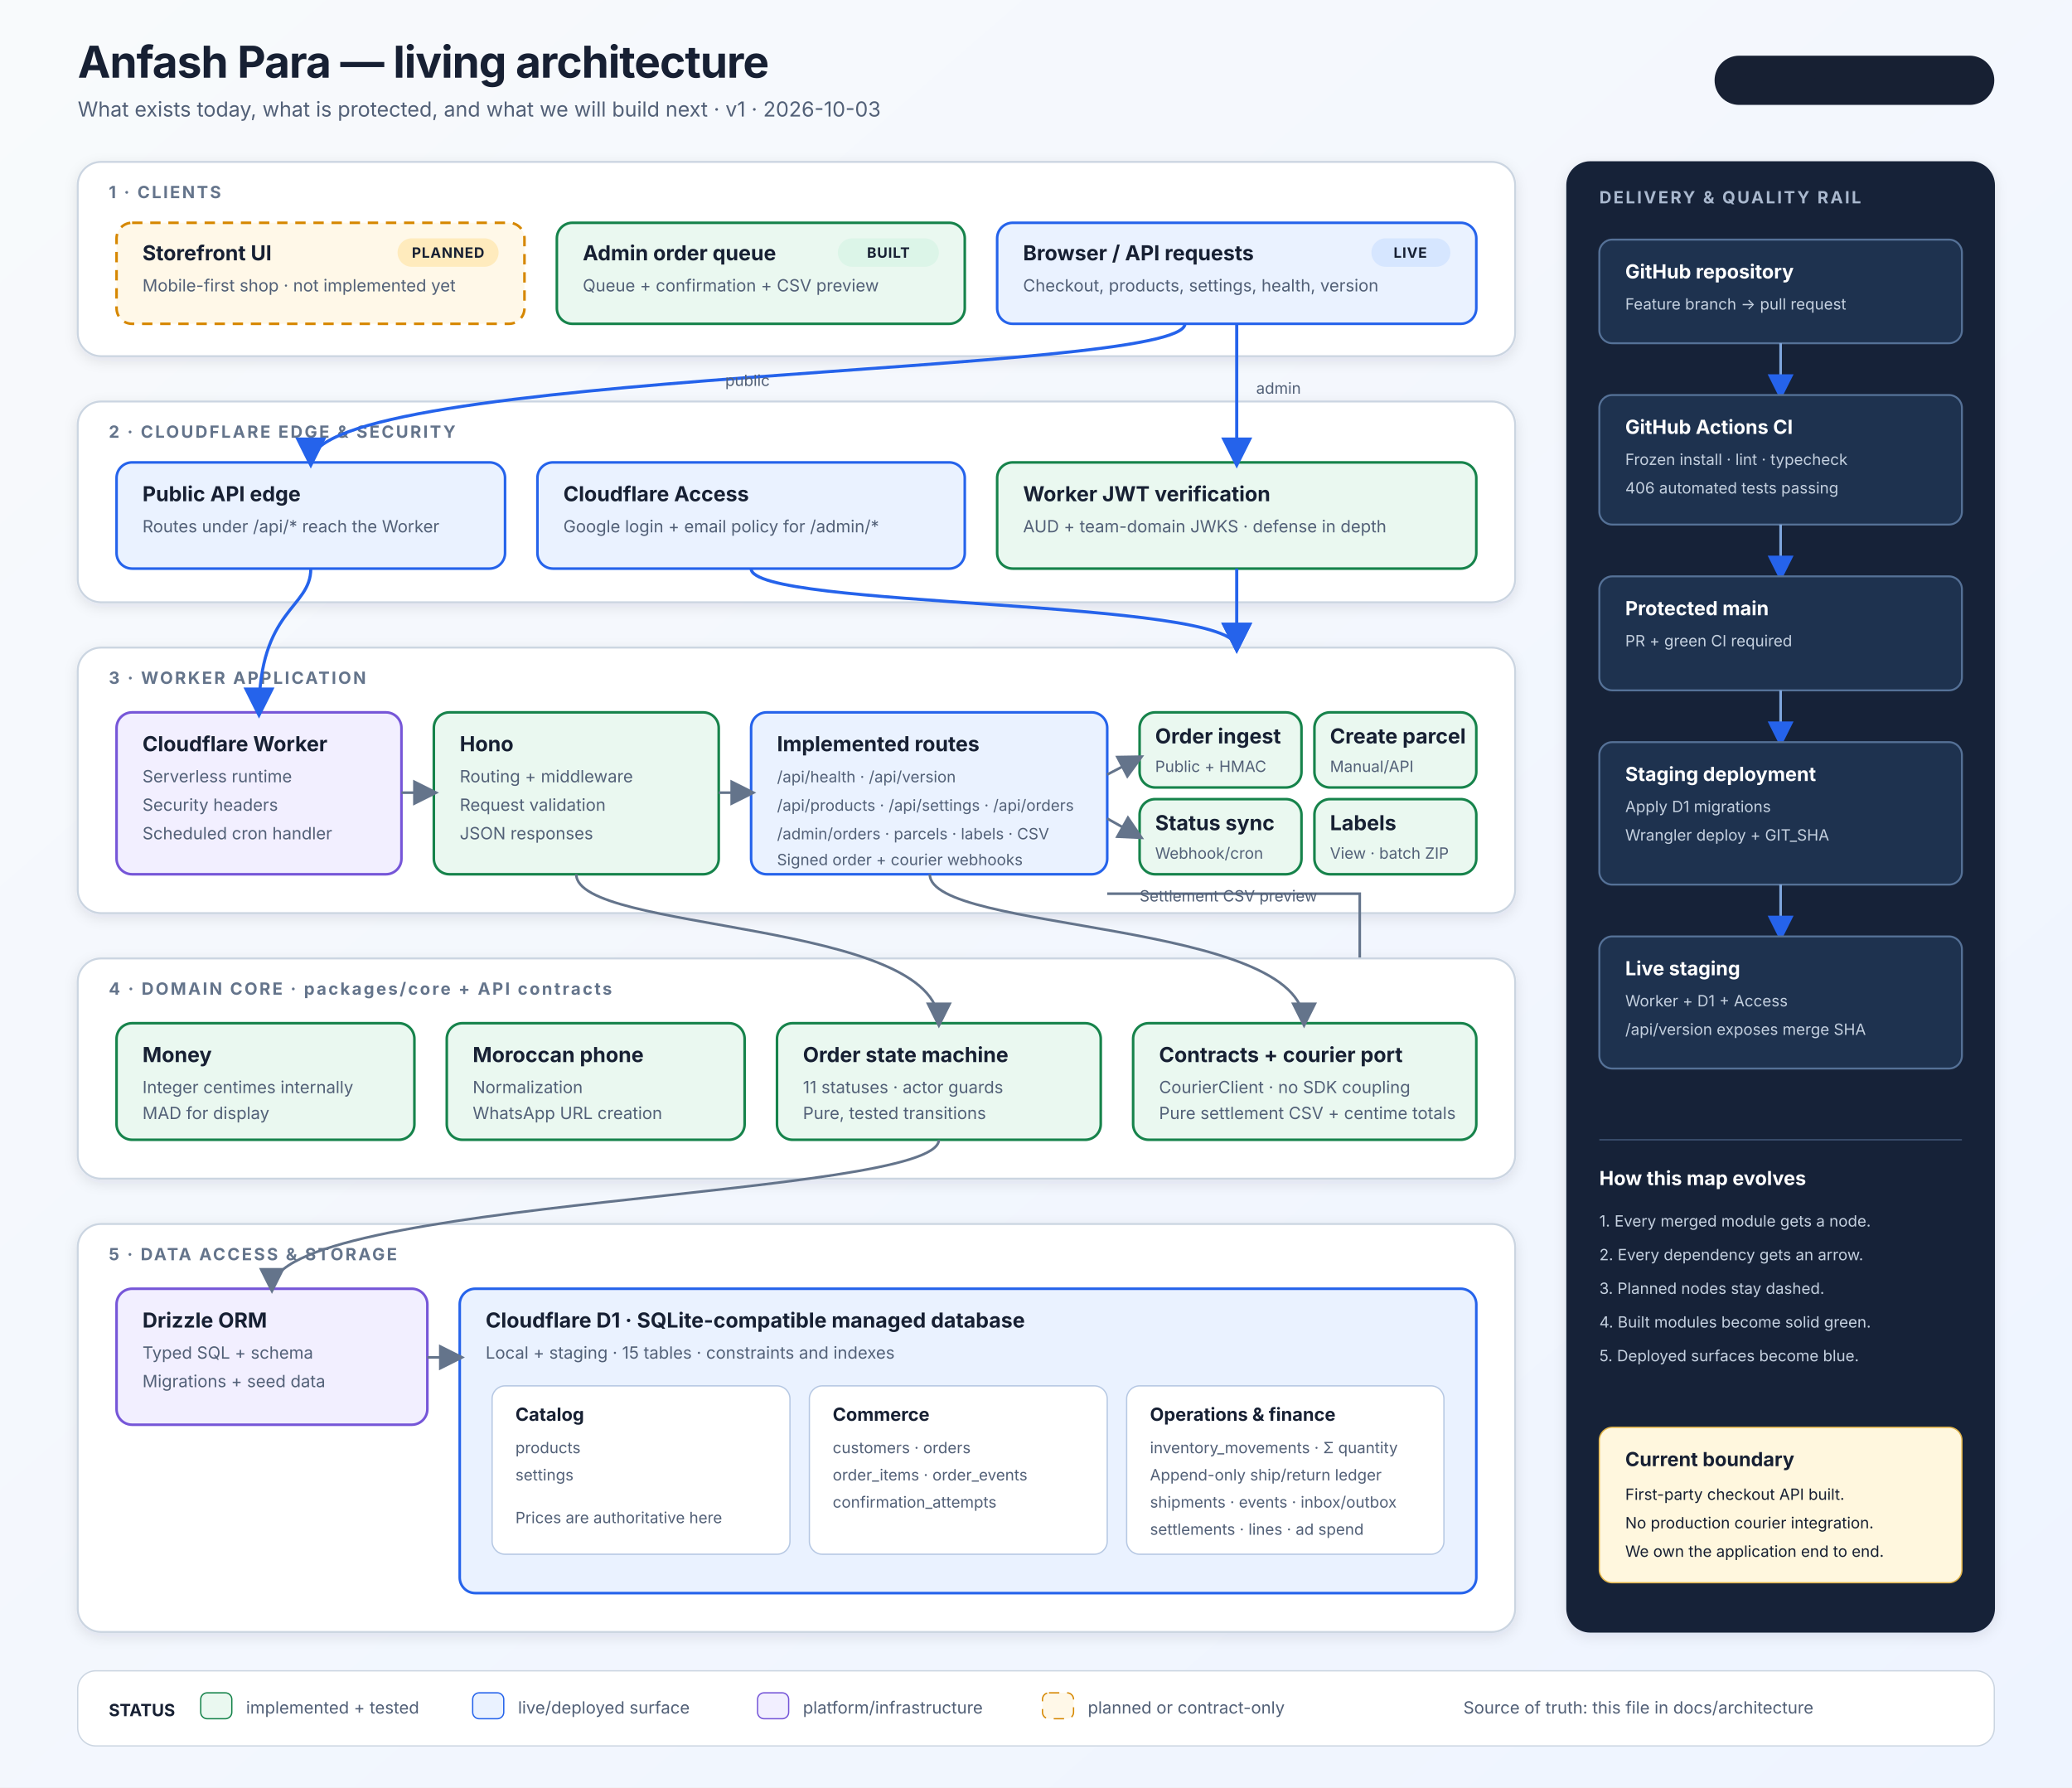
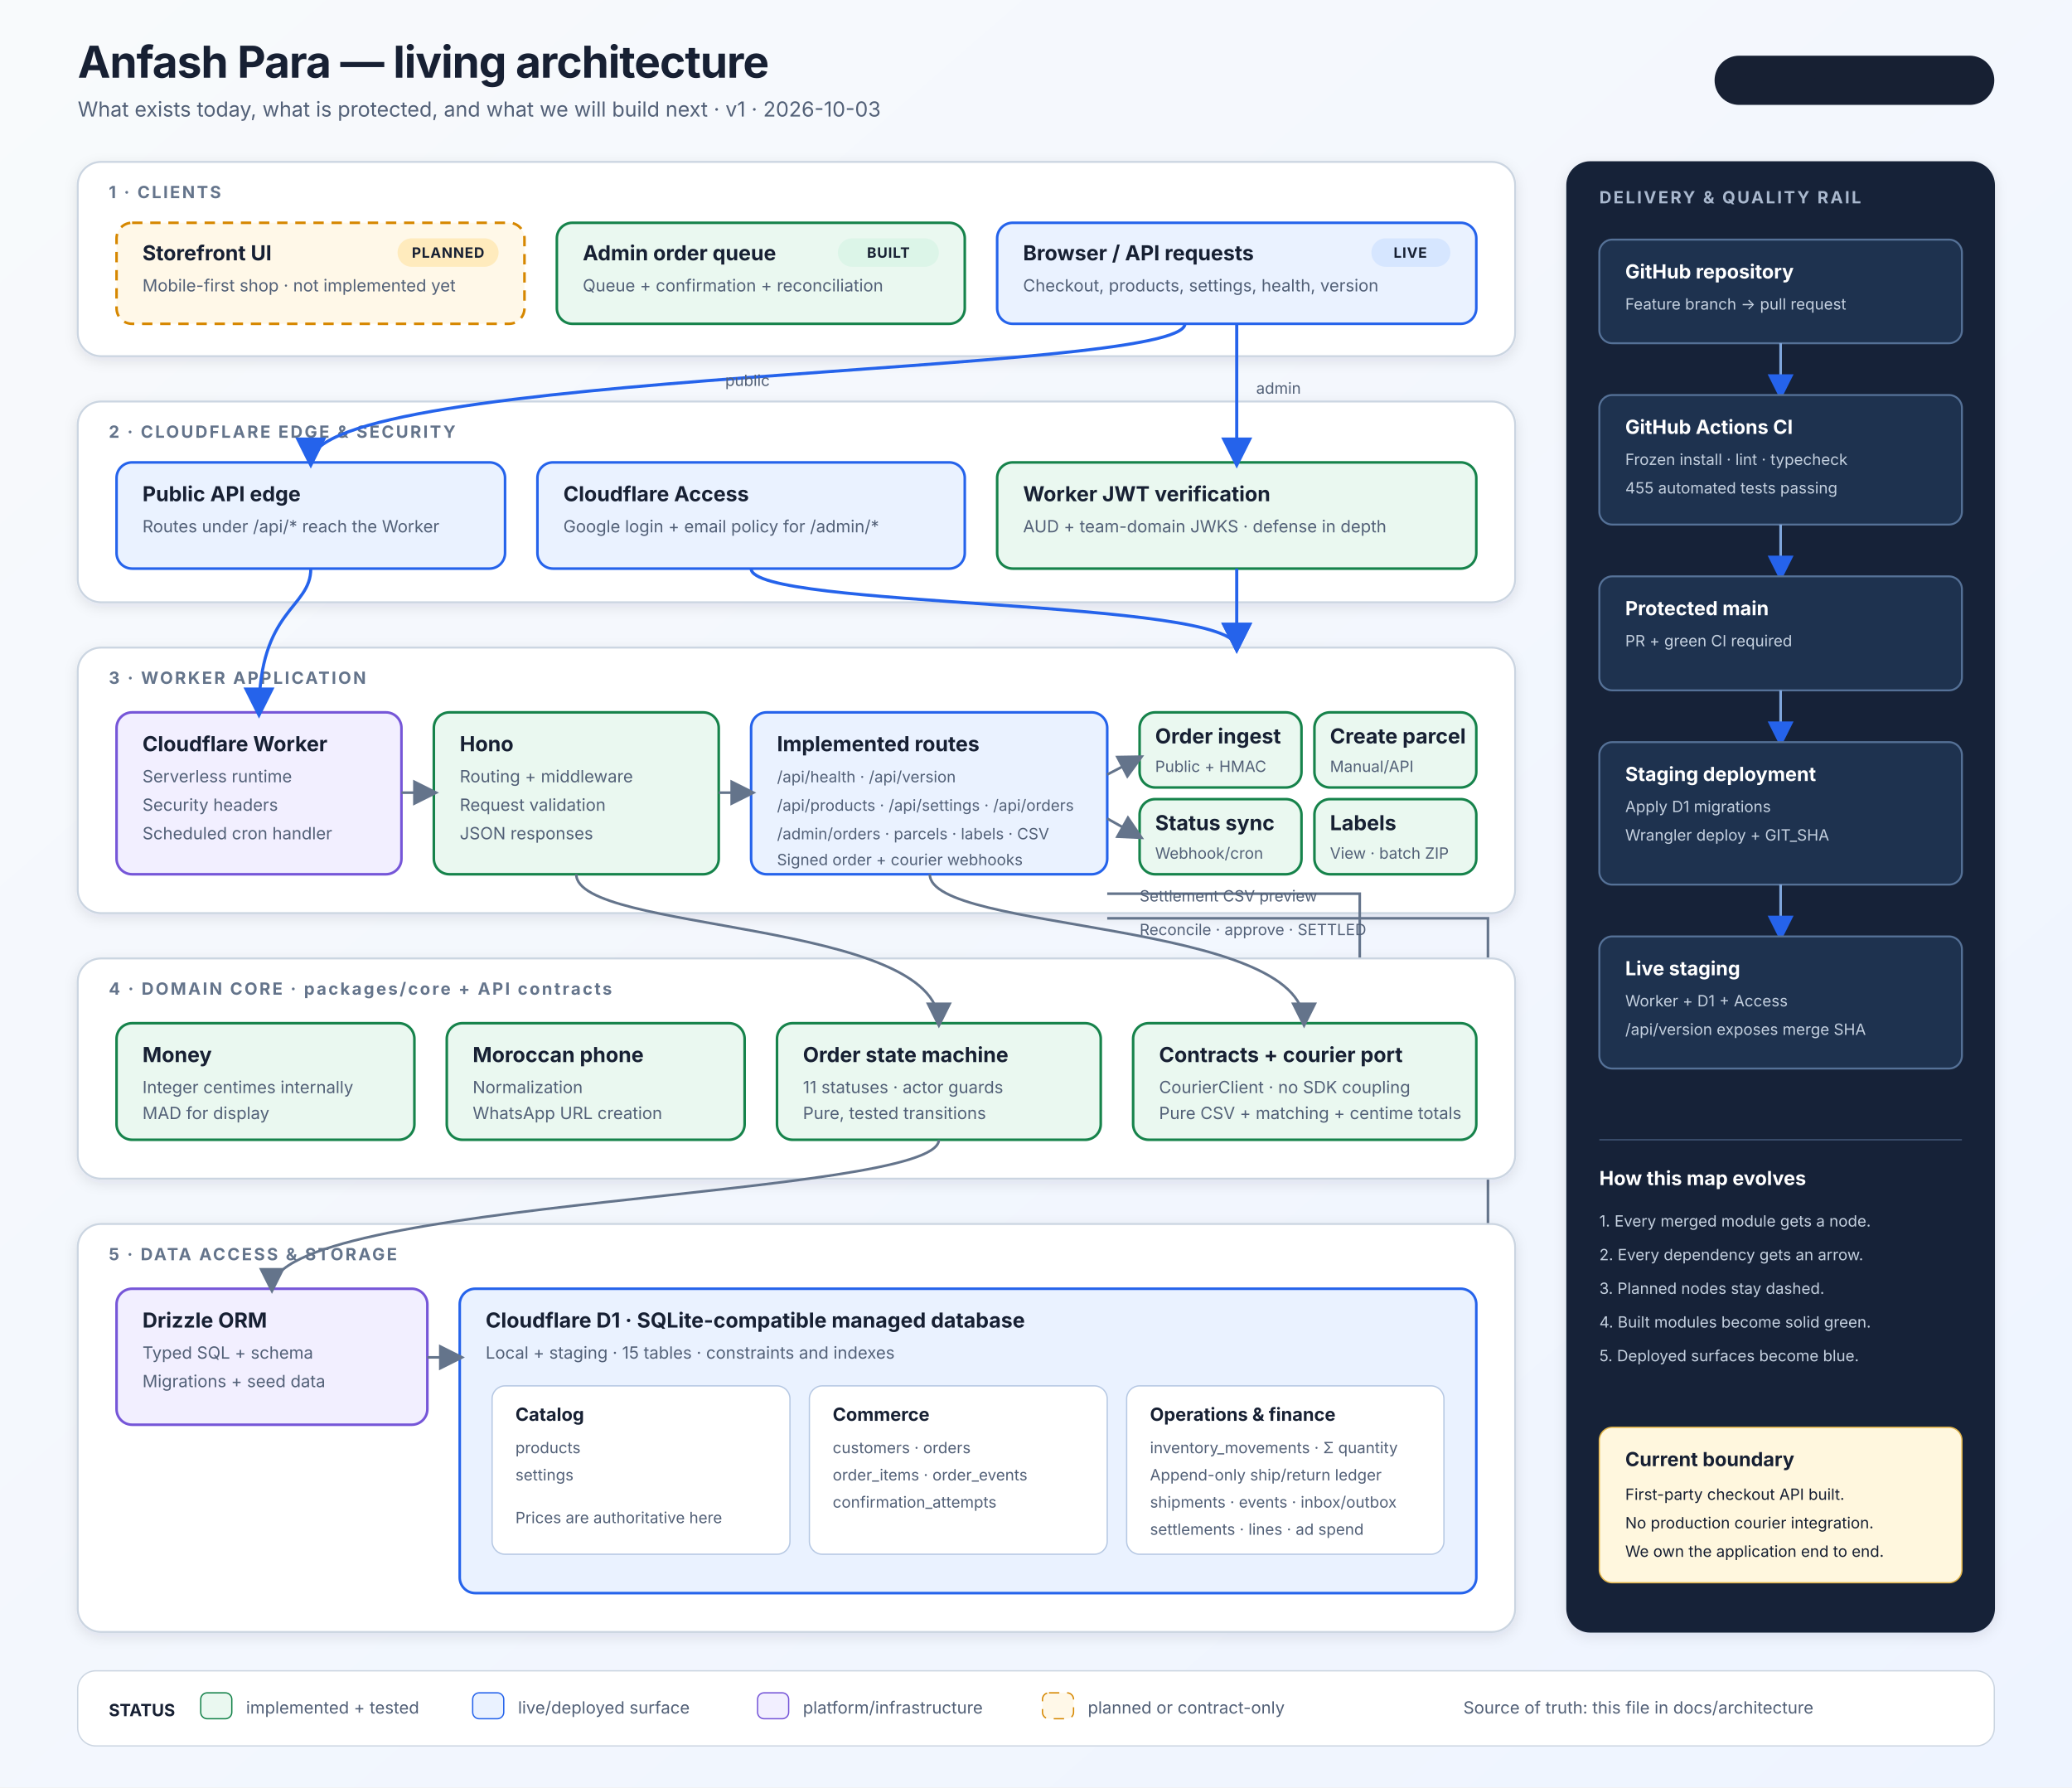
<svg xmlns="http://www.w3.org/2000/svg" width="1600" height="1380" viewBox="0 0 1600 1380" role="img" aria-labelledby="title description">
  <defs>
    <linearGradient id="page-bg" x1="0" y1="0" x2="1" y2="1">
      <stop offset="0" stop-color="#f8fafc" />
      <stop offset="1" stop-color="#eef4ff" />
    </linearGradient>
    <filter id="shadow" x="-10%" y="-10%" width="120%" height="130%">
      <feDropShadow dx="0" dy="3" stdDeviation="5" flood-color="#0f172a" flood-opacity="0.10" />
    </filter>
    <marker id="arrow" markerWidth="10" markerHeight="10" refX="8" refY="5" orient="auto" markerUnits="strokeWidth">
      <path d="M0,0 L10,5 L0,10 z" fill="#64748b" />
    </marker>
    <marker id="arrow-blue" markerWidth="10" markerHeight="10" refX="8" refY="5" orient="auto" markerUnits="strokeWidth">
      <path d="M0,0 L10,5 L0,10 z" fill="#2563eb" />
    </marker>
    <style>
      text { font-family: Inter, "Segoe UI", Arial, sans-serif; fill: #172033; }
      .title { font-size: 34px; font-weight: 750; letter-spacing: -0.6px; }
      .subtitle { font-size: 16px; fill: #526077; }
      .layer { fill: #ffffff; stroke: #cbd5e1; stroke-width: 1.5; rx: 18; filter: url(#shadow); }
      .layer-label { font-size: 13px; font-weight: 750; letter-spacing: 1.5px; fill: #64748b; }
      .node { stroke-width: 2; rx: 12; }
      .live { fill: #eaf2ff; stroke: #2563eb; }
      .implemented { fill: #eaf8f0; stroke: #16834b; }
      .infra { fill: #f2efff; stroke: #7656d8; }
      .planned { fill: #fff8e8; stroke: #d68700; stroke-dasharray: 8 6; }
      .future { fill: #f4f6f8; stroke: #94a3b8; stroke-dasharray: 5 5; }
      .node-title { font-size: 16px; font-weight: 700; }
      .node-copy { font-size: 13px; fill: #526077; }
      .node-small { font-size: 12px; fill: #526077; }
      .flow { fill: none; stroke: #64748b; stroke-width: 2; marker-end: url(#arrow); }
      .flow-blue { fill: none; stroke: #2563eb; stroke-width: 2.4; marker-end: url(#arrow-blue); }
      .flow-dashed { fill: none; stroke: #d68700; stroke-width: 2; stroke-dasharray: 7 6; marker-end: url(#arrow); }
      .rail { fill: #132238; stroke: #132238; rx: 18; filter: url(#shadow); }
      .rail-title { font-size: 13px; font-weight: 750; letter-spacing: 1.5px; fill: #a9b8ce; }
      .rail-node { fill: #1e324f; stroke: #557197; stroke-width: 1.5; rx: 10; }
      .rail-node-title { fill: #ffffff; font-size: 15px; font-weight: 700; }
      .rail-copy { fill: #c4d0df; font-size: 12px; }
      .rail-flow { fill: none; stroke: #7fa6dc; stroke-width: 2; marker-end: url(#arrow-blue); }
      .badge-text { font-size: 11px; font-weight: 750; letter-spacing: 0.5px; }
      .note { font-size: 13px; fill: #526077; }
    </style>
  </defs>
  <rect width="1600" height="1380" fill="url(#page-bg)" />
  <g id="document-header">
    <text x="60" y="60" class="title">Anfash Para — living architecture</text>
    <text x="60" y="90" class="subtitle">What exists today, what is protected, and what we will build next · v1 · 2026-10-03</text>
    <rect x="1324" y="43" width="216" height="38" rx="19" fill="#172033" />
    <text x="1432" y="67" text-anchor="middle" font-size="13" font-weight="700" fill="#ffffff">CLOUDFLARE-NATIVE STACK</text>
  </g>
  <g id="layer-clients" data-layer="clients">
    <rect x="60" y="125" width="1110" height="150" class="layer" />
    <text x="84" y="153" class="layer-label">1 · CLIENTS</text>
    <g id="module-storefront-ui" data-status="planned">
      <rect x="90" y="172" width="315" height="78" class="node planned" />
      <text x="110" y="201" class="node-title">Storefront UI</text>
      <text x="110" y="225" class="node-copy">Mobile-first shop · not implemented yet</text>
      <rect x="307" y="184" width="78" height="22" rx="11" fill="#ffebbd" />
      <text x="346" y="199" text-anchor="middle" class="badge-text" fill="#9a5c00">PLANNED</text>
    </g>
    <g id="module-admin-ui" data-status="implemented">
      <rect x="430" y="172" width="315" height="78" class="node implemented" />
      <text x="450" y="201" class="node-title">Admin order queue</text>
-       <text x="450" y="225" class="node-copy">Queue + confirmation + CSV preview</text>
+       <text x="450" y="225" class="node-copy">Queue + confirmation + reconciliation</text>
      <rect x="647" y="184" width="78" height="22" rx="11" fill="#dcf5e8" />
      <text x="686" y="199" text-anchor="middle" class="badge-text" fill="#18794e">BUILT</text>
    </g>
    <g id="module-api-consumers" data-status="live">
      <rect x="770" y="172" width="370" height="78" class="node live" />
      <text x="790" y="201" class="node-title">Browser / API requests</text>
      <text x="790" y="225" class="node-copy">Checkout, products, settings, health, version</text>
      <rect x="1059" y="184" width="61" height="22" rx="11" fill="#d6e6ff" />
      <text x="1089" y="199" text-anchor="middle" class="badge-text" fill="#1d5bbf">LIVE</text>
    </g>
  </g>
  <g id="layer-edge" data-layer="edge-security">
    <rect x="60" y="310" width="1110" height="155" class="layer" />
    <text x="84" y="338" class="layer-label">2 · CLOUDFLARE EDGE &amp; SECURITY</text>
    <g id="module-public-edge" data-status="live">
      <rect x="90" y="357" width="300" height="82" class="node live" />
      <text x="110" y="387" class="node-title">Public API edge</text>
      <text x="110" y="411" class="node-copy">Routes under /api/* reach the Worker</text>
    </g>
    <g id="module-cloudflare-access" data-status="live">
      <rect x="415" y="357" width="330" height="82" class="node live" />
      <text x="435" y="387" class="node-title">Cloudflare Access</text>
      <text x="435" y="411" class="node-copy">Google login + email policy for /admin/*</text>
    </g>
    <g id="module-access-jwt" data-status="implemented">
      <rect x="770" y="357" width="370" height="82" class="node implemented" />
      <text x="790" y="387" class="node-title">Worker JWT verification</text>
      <text x="790" y="411" class="node-copy">AUD + team-domain JWKS · defense in depth</text>
    </g>
  </g>
  <g id="layer-application" data-layer="application">
    <rect x="60" y="500" width="1110" height="205" class="layer" />
    <text x="84" y="528" class="layer-label">3 · WORKER APPLICATION</text>
    <g id="module-worker-runtime" data-status="live">
      <rect x="90" y="550" width="220" height="125" class="node infra" />
      <text x="110" y="580" class="node-title">Cloudflare Worker</text>
      <text x="110" y="604" class="node-copy">Serverless runtime</text>
      <text x="110" y="626" class="node-copy">Security headers</text>
      <text x="110" y="648" class="node-copy">Scheduled cron handler</text>
    </g>
    <g id="module-hono-router" data-status="implemented">
      <rect x="335" y="550" width="220" height="125" class="node implemented" />
      <text x="355" y="580" class="node-title">Hono</text>
      <text x="355" y="604" class="node-copy">Routing + middleware</text>
      <text x="355" y="626" class="node-copy">Request validation</text>
      <text x="355" y="648" class="node-copy">JSON responses</text>
    </g>
    <g id="module-live-routes" data-status="live">
      <rect x="580" y="550" width="275" height="125" class="node live" />
      <text x="600" y="580" class="node-title">Implemented routes</text>
      <text x="600" y="604" class="node-small">/api/health · /api/version</text>
      <text x="600" y="626" class="node-small">/api/products · /api/settings · /api/orders</text>
      <text x="600" y="648" class="node-small">/admin/orders · parcels · labels · CSV</text>
      <text x="600" y="668" class="node-small">Signed order + courier webhooks</text>
    </g>
    <g id="module-order-ingestion" data-status="implemented">
      <rect x="880" y="550" width="125" height="58" class="node implemented" />
      <text x="892" y="574" class="node-title">Order ingest</text>
      <text x="892" y="596" class="node-small">Public + HMAC</text>
    </g>
    <g id="module-create-parcel" data-status="implemented">
      <rect x="1015" y="550" width="125" height="58" class="node implemented" />
      <text x="1027" y="574" class="node-title">Create parcel</text>
      <text x="1027" y="596" class="node-small">Manual/API</text>
    </g>
    <g id="module-status-sync" data-status="implemented">
      <rect x="880" y="617" width="125" height="58" class="node implemented" />
      <text x="892" y="641" class="node-title">Status sync</text>
      <text x="892" y="663" class="node-small">Webhook/cron</text>
    </g>
    <g id="module-shipment-labels" data-status="implemented">
      <rect x="1015" y="617" width="125" height="58" class="node implemented" />
      <text x="1027" y="641" class="node-title">Labels</text>
      <text x="1027" y="663" class="node-small">View · batch ZIP</text>
    </g>
    <g id="module-settlement-preview" data-status="implemented">
      <path d="M 855 690 H 1050 V 790" class="flow" />
      <text x="880" y="696" class="node-small">Settlement CSV preview</text>
    </g>
+     <g id="module-settlement-reconciliation" data-status="implemented">
+       <path d="M 855 709 H 1149 V 1105 H 1140" class="flow" />
+       <text x="880" y="722" class="node-small">Reconcile · approve · SETTLED</text>
+     </g>
  </g>
  <g id="layer-domain" data-layer="domain-core">
    <rect x="60" y="740" width="1110" height="170" class="layer" />
    <text x="84" y="768" class="layer-label">4 · DOMAIN CORE · packages/core + API contracts</text>
    <g id="module-money" data-status="implemented">
      <rect x="90" y="790" width="230" height="90" class="node implemented" />
      <text x="110" y="820" class="node-title">Money</text>
      <text x="110" y="844" class="node-copy">Integer centimes internally</text>
      <text x="110" y="864" class="node-copy">MAD for display</text>
    </g>
    <g id="module-phone" data-status="implemented">
      <rect x="345" y="790" width="230" height="90" class="node implemented" />
      <text x="365" y="820" class="node-title">Moroccan phone</text>
      <text x="365" y="844" class="node-copy">Normalization</text>
      <text x="365" y="864" class="node-copy">WhatsApp URL creation</text>
    </g>
    <g id="module-order-state-machine" data-status="implemented">
      <rect x="600" y="790" width="250" height="90" class="node implemented" />
      <text x="620" y="820" class="node-title">Order state machine</text>
      <text x="620" y="844" class="node-copy">11 statuses · actor guards</text>
      <text x="620" y="864" class="node-copy">Pure, tested transitions</text>
    </g>
    <g id="module-internal-contracts" data-status="implemented">
      <rect x="875" y="790" width="265" height="90" class="node implemented" />
      <text x="895" y="820" class="node-title">Contracts + courier port</text>
      <text x="895" y="844" class="node-copy">CourierClient · no SDK coupling</text>
      <g id="module-settlement-parser" data-status="implemented">
-         <text x="895" y="864" class="node-copy">Pure settlement CSV + centime totals</text>
+         <g id="module-settlement-matching" data-status="implemented">
+           <text x="895" y="864" class="node-copy">Pure CSV + matching + centime totals</text>
+         </g>
      </g>
    </g>
  </g>
  <g id="layer-data" data-layer="data">
    <rect x="60" y="945" width="1110" height="315" class="layer" />
    <text x="84" y="973" class="layer-label">5 · DATA ACCESS &amp; STORAGE</text>
    <g id="module-drizzle" data-status="implemented">
      <rect x="90" y="995" width="240" height="105" class="node infra" />
      <text x="110" y="1025" class="node-title">Drizzle ORM</text>
      <text x="110" y="1049" class="node-copy">Typed SQL + schema</text>
      <text x="110" y="1071" class="node-copy">Migrations + seed data</text>
    </g>
    <g id="module-d1" data-status="live">
      <rect x="355" y="995" width="785" height="235" class="node live" />
      <text x="375" y="1025" class="node-title">Cloudflare D1 · SQLite-compatible managed database</text>
      <text x="375" y="1049" class="node-copy">Local + staging · 15 tables · constraints and indexes</text>
      <g id="data-catalog">
        <rect x="380" y="1070" width="230" height="130" rx="10" fill="#ffffff" stroke="#b6c8e3" />
        <text x="398" y="1097" font-size="14" font-weight="700">Catalog</text>
        <text x="398" y="1122" class="node-small">products</text>
        <text x="398" y="1143" class="node-small">settings</text>
        <text x="398" y="1176" class="node-small">Prices are authoritative here</text>
      </g>
      <g id="data-commerce">
        <rect x="625" y="1070" width="230" height="130" rx="10" fill="#ffffff" stroke="#b6c8e3" />
        <text x="643" y="1097" font-size="14" font-weight="700">Commerce</text>
        <text x="643" y="1122" class="node-small">customers · orders</text>
        <text x="643" y="1143" class="node-small">order_items · order_events</text>
        <text x="643" y="1164" class="node-small">confirmation_attempts</text>
      </g>
      <g id="data-operations">
        <rect x="870" y="1070" width="245" height="130" rx="10" fill="#ffffff" stroke="#b6c8e3" />
        <text x="888" y="1097" font-size="14" font-weight="700">Operations &amp; finance</text>
        <g id="module-inventory-ledger" data-status="implemented">
          <text x="888" y="1122" class="node-small">inventory_movements · Σ quantity</text>
          <text x="888" y="1143" class="node-small">Append-only ship/return ledger</text>
        </g>
        <text x="888" y="1164" class="node-small">shipments · events · inbox/outbox</text>
        <text x="888" y="1185" class="node-small">settlements · lines · ad spend</text>
      </g>
    </g>
  </g>
  <g id="delivery-rail" data-layer="delivery">
    <rect x="1210" y="125" width="330" height="1135" class="rail" />
    <text x="1235" y="157" class="rail-title">DELIVERY &amp; QUALITY RAIL</text>
    <g id="module-github" data-status="live">
      <rect x="1235" y="185" width="280" height="80" class="rail-node" />
      <text x="1255" y="215" class="rail-node-title">GitHub repository</text>
      <text x="1255" y="239" class="rail-copy">Feature branch → pull request</text>
    </g>
    <path d="M1375 265 L1375 305" class="rail-flow" />
    <g id="module-ci" data-status="live">
      <rect x="1235" y="305" width="280" height="100" class="rail-node" />
      <text x="1255" y="335" class="rail-node-title">GitHub Actions CI</text>
      <text x="1255" y="359" class="rail-copy">Frozen install · lint · typecheck</text>
-       <text x="1255" y="381" class="rail-copy">406 automated tests passing</text>
+       <text x="1255" y="381" class="rail-copy">455 automated tests passing</text>
    </g>
    <path d="M1375 405 L1375 445" class="rail-flow" />
    <g id="module-main-protection" data-status="live">
      <rect x="1235" y="445" width="280" height="88" class="rail-node" />
      <text x="1255" y="475" class="rail-node-title">Protected main</text>
      <text x="1255" y="499" class="rail-copy">PR + green CI required</text>
    </g>
    <path d="M1375 533 L1375 573" class="rail-flow" />
    <g id="module-deploy-workflow" data-status="live">
      <rect x="1235" y="573" width="280" height="110" class="rail-node" />
      <text x="1255" y="603" class="rail-node-title">Staging deployment</text>
      <text x="1255" y="627" class="rail-copy">Apply D1 migrations</text>
      <text x="1255" y="649" class="rail-copy">Wrangler deploy + GIT_SHA</text>
    </g>
    <path d="M1375 683 L1375 723" class="rail-flow" />
    <g id="module-staging" data-status="live">
      <rect x="1235" y="723" width="280" height="102" class="rail-node" />
      <text x="1255" y="753" class="rail-node-title">Live staging</text>
      <text x="1255" y="777" class="rail-copy">Worker + D1 + Access</text>
      <text x="1255" y="799" class="rail-copy">/api/version exposes merge SHA</text>
    </g>
    <g id="architecture-rules">
      <line x1="1235" y1="880" x2="1515" y2="880" stroke="#405675" />
      <text x="1235" y="915" class="rail-node-title">How this map evolves</text>
      <text x="1235" y="947" class="rail-copy">1. Every merged module gets a node.</text>
      <text x="1235" y="973" class="rail-copy">2. Every dependency gets an arrow.</text>
      <text x="1235" y="999" class="rail-copy">3. Planned nodes stay dashed.</text>
      <text x="1235" y="1025" class="rail-copy">4. Built modules become solid green.</text>
      <text x="1235" y="1051" class="rail-copy">5. Deployed surfaces become blue.</text>
    </g>
    <g id="current-boundary">
      <rect x="1235" y="1102" width="280" height="120" rx="10" fill="#fff7de" stroke="#e2b448" />
      <text x="1255" y="1132" font-size="15" font-weight="700" fill="#7d5100">Current boundary</text>
      <text x="1255" y="1158" font-size="12" fill="#755b2a">First-party checkout API built.</text>
      <text x="1255" y="1180" font-size="12" fill="#755b2a">No production courier integration.</text>
      <text x="1255" y="1202" font-size="12" fill="#755b2a">We own the application end to end.</text>
    </g>
  </g>
  <g id="flows" aria-label="System flows">
    <path d="M955 250 L955 357" class="flow-blue" />
    <text x="970" y="304" class="node-small">admin</text>
    <path d="M915 250 C915 290 240 285 240 357" class="flow-blue" />
    <text x="560" y="298" class="node-small">public</text>
    <path d="M580 439 C580 470 955 462 955 500" class="flow-blue" />
    <path d="M240 439 C240 470 200 470 200 550" class="flow-blue" />
    <path d="M955 439 L955 500" class="flow-blue" />
    <path d="M310 612 L335 612" class="flow" />
    <path d="M555 612 L580 612" class="flow" />
    <path d="M855 598 L880 585" class="flow" />
    <path d="M855 632 L880 646" class="flow" />
    <path d="M445 675 C445 720 725 710 725 790" class="flow" />
    <path d="M718 675 C718 720 1007 710 1007 790" class="flow" />
    <path d="M725 880 C725 925 210 925 210 995" class="flow" />
    <path d="M330 1048 L355 1048" class="flow" />
  </g>
  <g id="legend">
    <rect x="60" y="1290" width="1480" height="58" rx="14" fill="#ffffff" stroke="#cbd5e1" />
    <text x="84" y="1325" font-size="13" font-weight="700">STATUS</text>
    <rect x="155" y="1307" width="24" height="20" rx="5" class="implemented" />
    <text x="190" y="1323" class="note">implemented + tested</text>
    <rect x="365" y="1307" width="24" height="20" rx="5" class="live" />
    <text x="400" y="1323" class="note">live/deployed surface</text>
    <rect x="585" y="1307" width="24" height="20" rx="5" class="infra" />
    <text x="620" y="1323" class="note">platform/infrastructure</text>
    <rect x="805" y="1307" width="24" height="20" rx="5" class="planned" />
    <text x="840" y="1323" class="note">planned or contract-only</text>
    <text x="1130" y="1323" class="note">Source of truth: this file in docs/architecture</text>
  </g>
</svg>
